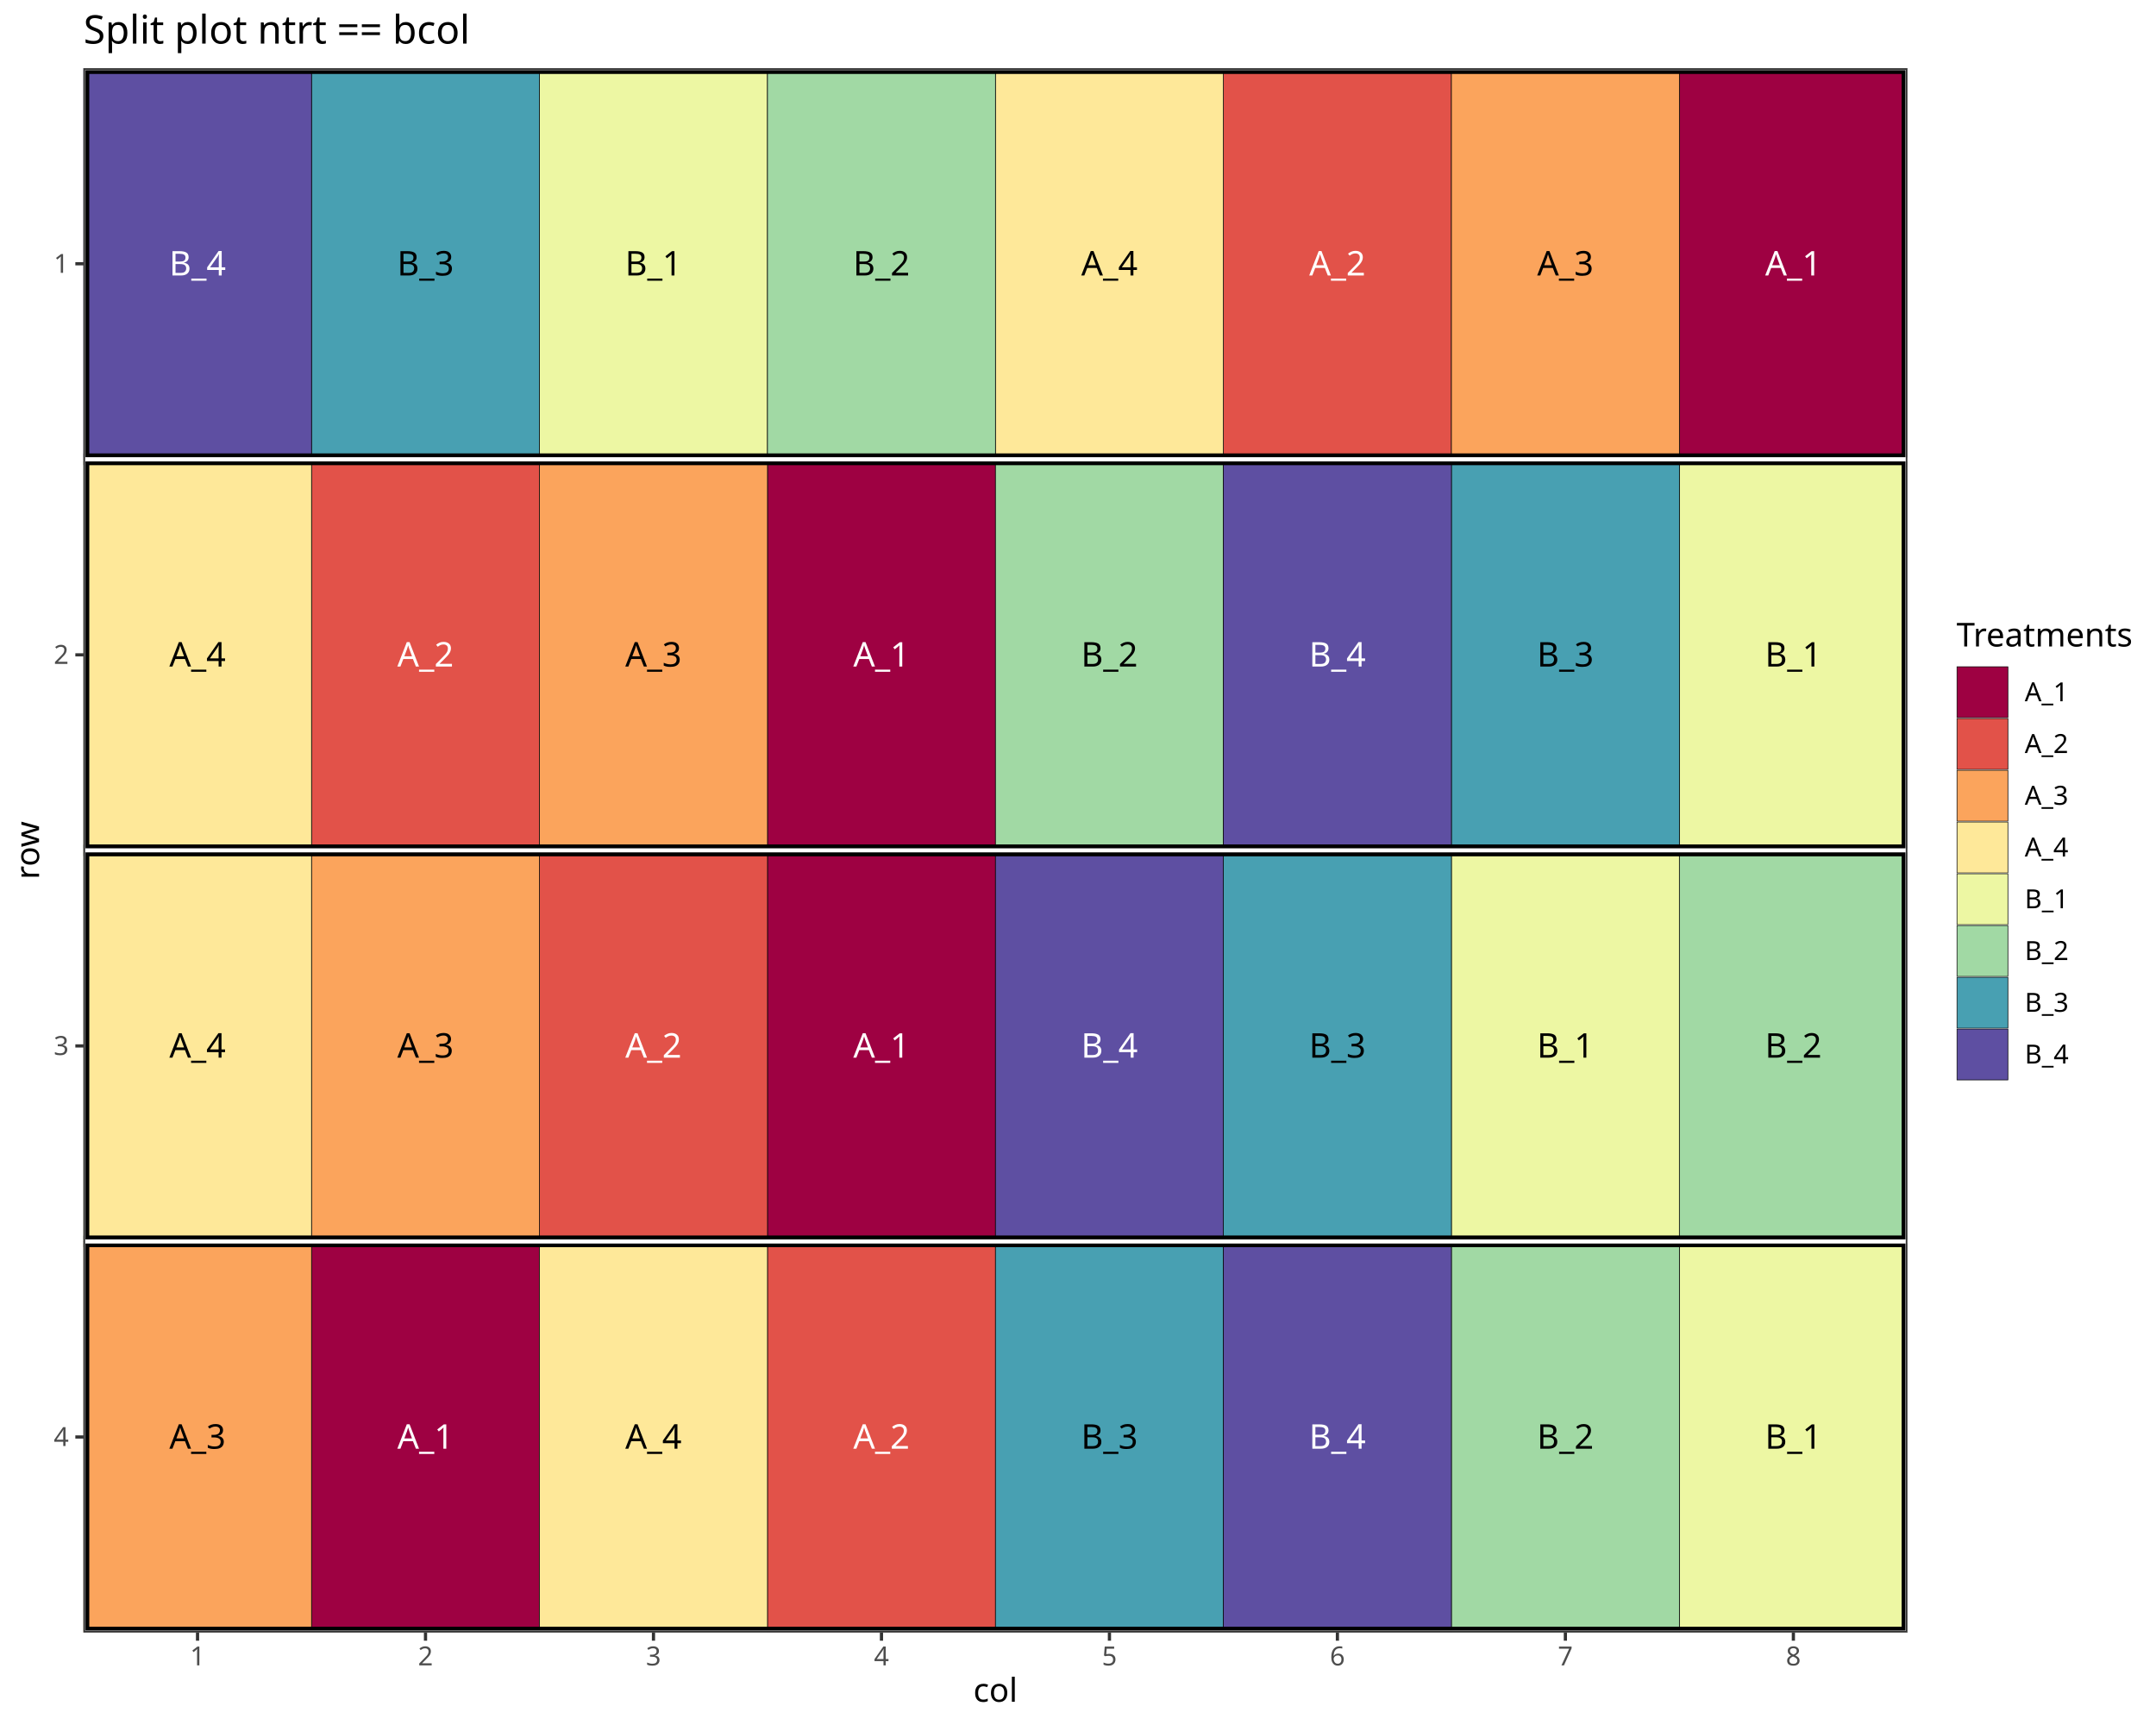
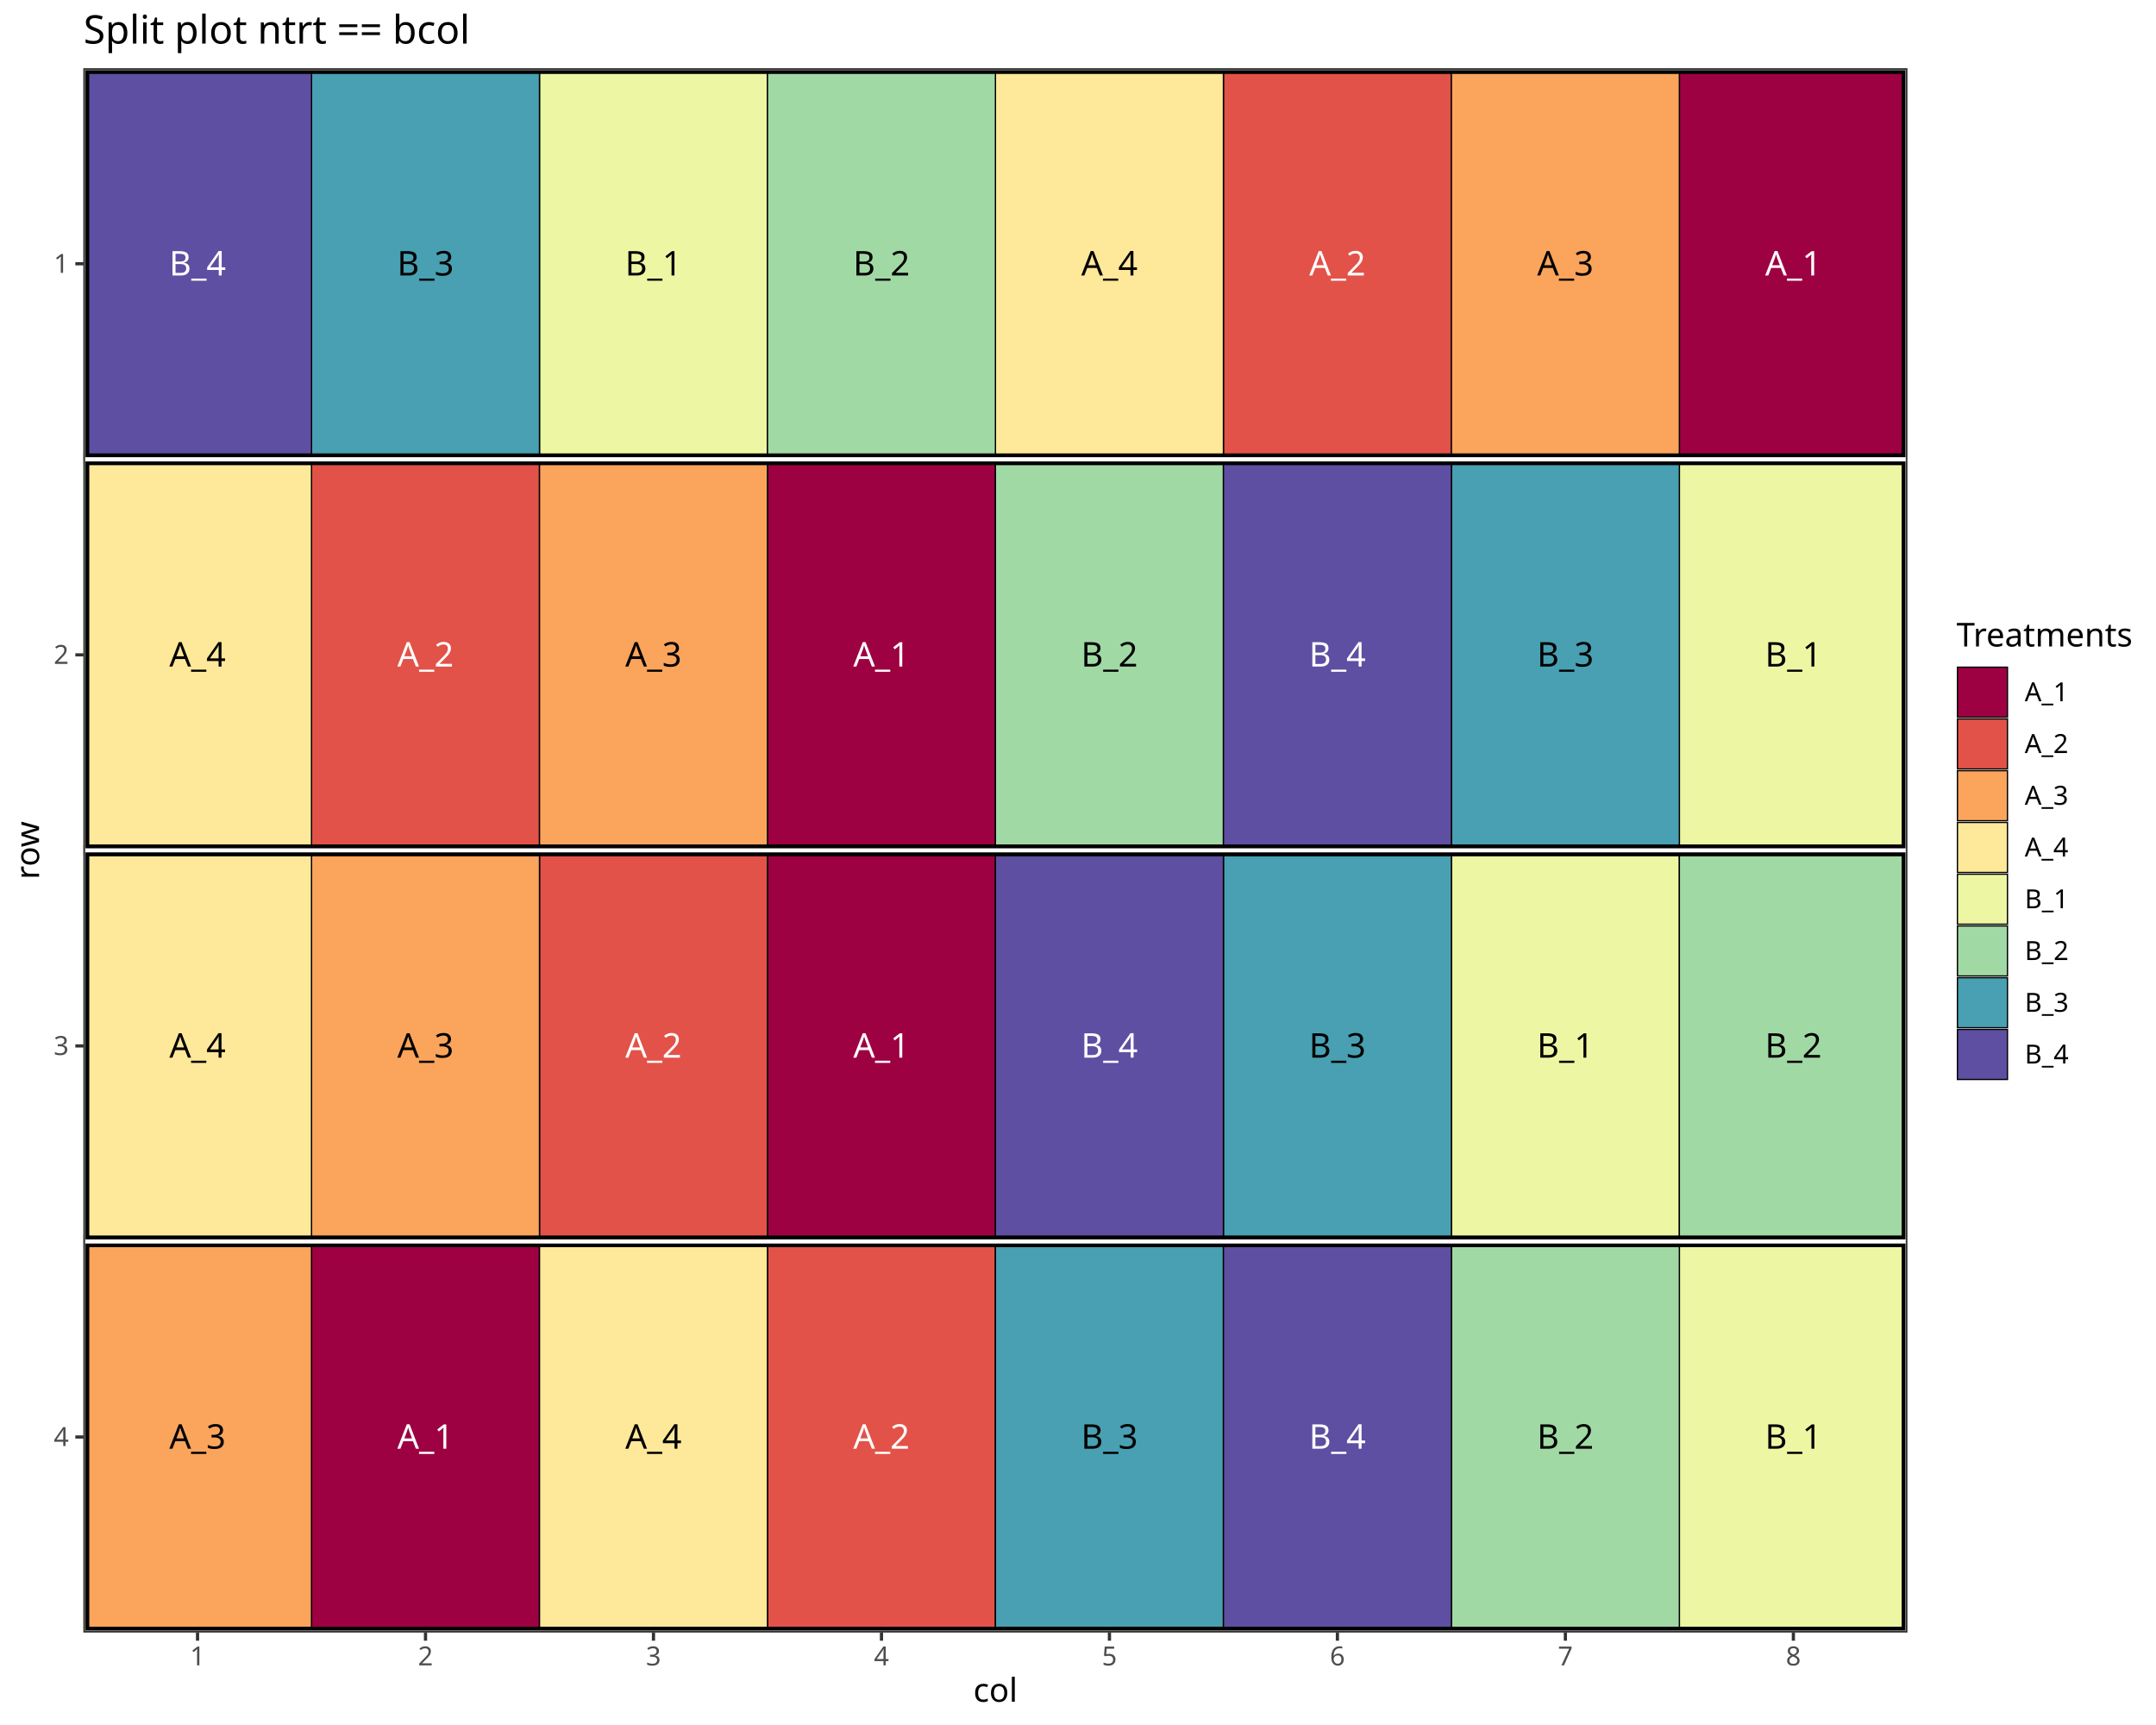
<svg xmlns="http://www.w3.org/2000/svg" class="svglite" data-engine-version="2.0" width="720.00pt" height="576.00pt" viewBox="0 0 720.00 576.00">
  <defs>
    <style type="text/css">
    .svglite line, .svglite polyline, .svglite polygon, .svglite path, .svglite rect, .svglite circle {
      fill: none;
      stroke: #000000;
      stroke-linecap: round;
      stroke-linejoin: round;
      stroke-miterlimit: 10.00;
    }
  </style>
  </defs>
  <rect width="100%" height="100%" style="stroke: none; fill: #FFFFFF;" />
  <defs>
    <clipPath id="cpMC4wMHw3MjAuMDB8MC4wMHw1NzYuMDA=">
      <rect x="0.00" y="0.00" width="720.00" height="576.00" />
    </clipPath>
  </defs>
  <g clip-path="url(#cpMC4wMHw3MjAuMDB8MC4wMHw1NzYuMDA=)">
    <rect x="0.00" y="0.00" width="720.00" height="576.00" style="stroke-width: 1.07; stroke: #FFFFFF; fill: #FFFFFF;" />
  </g>
  <defs>
    <clipPath id="cpMjcuOTB8NjM2Ljk2fDIyLjc4fDU0NS4xMQ==">
      <rect x="27.90" y="22.78" width="609.07" height="522.33" />
    </clipPath>
  </defs>
  <g clip-path="url(#cpMjcuOTB8NjM2Ljk2fDIyLjc4fDU0NS4xMQ==)">
    <rect x="27.90" y="22.78" width="609.07" height="522.33" style="stroke-width: 1.07; stroke: none; fill: #FFFFFF;" />
    <polyline points="27.90,22.78 636.96,22.78 " style="stroke-width: 0.53; stroke: #EBEBEB; stroke-linecap: butt;" />
    <polyline points="27.90,153.37 636.96,153.37 " style="stroke-width: 0.53; stroke: #EBEBEB; stroke-linecap: butt;" />
    <polyline points="27.90,283.95 636.96,283.95 " style="stroke-width: 0.53; stroke: #EBEBEB; stroke-linecap: butt;" />
    <polyline points="27.90,414.53 636.96,414.53 " style="stroke-width: 0.53; stroke: #EBEBEB; stroke-linecap: butt;" />
    <polyline points="27.90,545.11 636.96,545.11 " style="stroke-width: 0.53; stroke: #EBEBEB; stroke-linecap: butt;" />
    <polyline points="27.90,545.11 27.90,22.78 " style="stroke-width: 0.53; stroke: #EBEBEB; stroke-linecap: butt;" />
    <polyline points="104.03,545.11 104.03,22.78 " style="stroke-width: 0.53; stroke: #EBEBEB; stroke-linecap: butt;" />
    <polyline points="180.17,545.11 180.17,22.78 " style="stroke-width: 0.53; stroke: #EBEBEB; stroke-linecap: butt;" />
    <polyline points="256.30,545.11 256.30,22.78 " style="stroke-width: 0.53; stroke: #EBEBEB; stroke-linecap: butt;" />
    <polyline points="332.43,545.11 332.43,22.78 " style="stroke-width: 0.53; stroke: #EBEBEB; stroke-linecap: butt;" />
    <polyline points="408.57,545.11 408.57,22.78 " style="stroke-width: 0.53; stroke: #EBEBEB; stroke-linecap: butt;" />
    <polyline points="484.70,545.11 484.70,22.78 " style="stroke-width: 0.53; stroke: #EBEBEB; stroke-linecap: butt;" />
    <polyline points="560.83,545.11 560.83,22.78 " style="stroke-width: 0.53; stroke: #EBEBEB; stroke-linecap: butt;" />
    <polyline points="636.96,545.11 636.96,22.78 " style="stroke-width: 0.53; stroke: #EBEBEB; stroke-linecap: butt;" />
    <polyline points="27.90,88.07 636.96,88.07 " style="stroke-width: 1.07; stroke: #EBEBEB; stroke-linecap: butt;" />
    <polyline points="27.90,218.66 636.96,218.66 " style="stroke-width: 1.07; stroke: #EBEBEB; stroke-linecap: butt;" />
    <polyline points="27.90,349.24 636.96,349.24 " style="stroke-width: 1.07; stroke: #EBEBEB; stroke-linecap: butt;" />
    <polyline points="27.90,479.82 636.96,479.82 " style="stroke-width: 1.07; stroke: #EBEBEB; stroke-linecap: butt;" />
    <polyline points="65.97,545.11 65.97,22.78 " style="stroke-width: 1.07; stroke: #EBEBEB; stroke-linecap: butt;" />
    <polyline points="142.10,545.11 142.10,22.78 " style="stroke-width: 1.07; stroke: #EBEBEB; stroke-linecap: butt;" />
    <polyline points="218.23,545.11 218.23,22.78 " style="stroke-width: 1.07; stroke: #EBEBEB; stroke-linecap: butt;" />
    <polyline points="294.37,545.11 294.37,22.78 " style="stroke-width: 1.07; stroke: #EBEBEB; stroke-linecap: butt;" />
    <polyline points="370.50,545.11 370.50,22.78 " style="stroke-width: 1.07; stroke: #EBEBEB; stroke-linecap: butt;" />
    <polyline points="446.63,545.11 446.63,22.78 " style="stroke-width: 1.07; stroke: #EBEBEB; stroke-linecap: butt;" />
    <polyline points="522.76,545.11 522.76,22.78 " style="stroke-width: 1.07; stroke: #EBEBEB; stroke-linecap: butt;" />
    <polyline points="598.90,545.11 598.90,22.78 " style="stroke-width: 1.07; stroke: #EBEBEB; stroke-linecap: butt;" />
-     <rect x="560.83" y="22.78" width="76.13" height="130.58" style="stroke-width: 0.21; stroke-linecap: butt; stroke-linejoin: miter; fill: #9E0142;" />
-     <rect x="256.30" y="153.37" width="76.13" height="130.58" style="stroke-width: 0.21; stroke-linecap: butt; stroke-linejoin: miter; fill: #9E0142;" />
-     <rect x="104.03" y="414.53" width="76.13" height="130.58" style="stroke-width: 0.21; stroke-linecap: butt; stroke-linejoin: miter; fill: #9E0142;" />
-     <rect x="256.30" y="283.95" width="76.13" height="130.58" style="stroke-width: 0.21; stroke-linecap: butt; stroke-linejoin: miter; fill: #9E0142;" />
-     <rect x="408.57" y="22.78" width="76.13" height="130.58" style="stroke-width: 0.21; stroke-linecap: butt; stroke-linejoin: miter; fill: #E25249;" />
-     <rect x="256.30" y="414.53" width="76.13" height="130.58" style="stroke-width: 0.21; stroke-linecap: butt; stroke-linejoin: miter; fill: #E25249;" />
-     <rect x="104.03" y="153.37" width="76.13" height="130.58" style="stroke-width: 0.21; stroke-linecap: butt; stroke-linejoin: miter; fill: #E25249;" />
-     <rect x="180.17" y="283.95" width="76.13" height="130.58" style="stroke-width: 0.21; stroke-linecap: butt; stroke-linejoin: miter; fill: #E25249;" />
-     <rect x="104.03" y="283.95" width="76.13" height="130.58" style="stroke-width: 0.21; stroke-linecap: butt; stroke-linejoin: miter; fill: #FBA45C;" />
-     <rect x="484.70" y="22.78" width="76.13" height="130.58" style="stroke-width: 0.21; stroke-linecap: butt; stroke-linejoin: miter; fill: #FBA45C;" />
-     <rect x="27.90" y="414.53" width="76.13" height="130.58" style="stroke-width: 0.21; stroke-linecap: butt; stroke-linejoin: miter; fill: #FBA45C;" />
-     <rect x="180.17" y="153.37" width="76.13" height="130.58" style="stroke-width: 0.21; stroke-linecap: butt; stroke-linejoin: miter; fill: #FBA45C;" />
-     <rect x="332.43" y="22.78" width="76.13" height="130.58" style="stroke-width: 0.21; stroke-linecap: butt; stroke-linejoin: miter; fill: #FEE899;" />
-     <rect x="180.17" y="414.53" width="76.13" height="130.58" style="stroke-width: 0.21; stroke-linecap: butt; stroke-linejoin: miter; fill: #FEE899;" />
-     <rect x="27.90" y="153.37" width="76.13" height="130.58" style="stroke-width: 0.21; stroke-linecap: butt; stroke-linejoin: miter; fill: #FEE899;" />
-     <rect x="27.90" y="283.95" width="76.13" height="130.58" style="stroke-width: 0.21; stroke-linecap: butt; stroke-linejoin: miter; fill: #FEE899;" />
-     <rect x="560.83" y="153.37" width="76.13" height="130.58" style="stroke-width: 0.21; stroke-linecap: butt; stroke-linejoin: miter; fill: #EDF7A3;" />
-     <rect x="180.17" y="22.78" width="76.13" height="130.58" style="stroke-width: 0.21; stroke-linecap: butt; stroke-linejoin: miter; fill: #EDF7A3;" />
-     <rect x="560.83" y="414.53" width="76.13" height="130.58" style="stroke-width: 0.21; stroke-linecap: butt; stroke-linejoin: miter; fill: #EDF7A3;" />
-     <rect x="484.70" y="283.95" width="76.13" height="130.58" style="stroke-width: 0.21; stroke-linecap: butt; stroke-linejoin: miter; fill: #EDF7A3;" />
-     <rect x="256.30" y="22.78" width="76.13" height="130.58" style="stroke-width: 0.21; stroke-linecap: butt; stroke-linejoin: miter; fill: #A1D9A4;" />
-     <rect x="332.43" y="153.37" width="76.13" height="130.58" style="stroke-width: 0.21; stroke-linecap: butt; stroke-linejoin: miter; fill: #A1D9A4;" />
-     <rect x="484.70" y="414.53" width="76.13" height="130.58" style="stroke-width: 0.21; stroke-linecap: butt; stroke-linejoin: miter; fill: #A1D9A4;" />
-     <rect x="560.83" y="283.95" width="76.13" height="130.58" style="stroke-width: 0.21; stroke-linecap: butt; stroke-linejoin: miter; fill: #A1D9A4;" />
-     <rect x="484.70" y="153.37" width="76.13" height="130.58" style="stroke-width: 0.21; stroke-linecap: butt; stroke-linejoin: miter; fill: #48A0B2;" />
-     <rect x="332.43" y="414.53" width="76.13" height="130.58" style="stroke-width: 0.21; stroke-linecap: butt; stroke-linejoin: miter; fill: #48A0B2;" />
-     <rect x="104.03" y="22.78" width="76.13" height="130.58" style="stroke-width: 0.21; stroke-linecap: butt; stroke-linejoin: miter; fill: #48A0B2;" />
-     <rect x="408.57" y="283.95" width="76.13" height="130.58" style="stroke-width: 0.21; stroke-linecap: butt; stroke-linejoin: miter; fill: #48A0B2;" />
-     <rect x="27.90" y="22.78" width="76.13" height="130.58" style="stroke-width: 0.21; stroke-linecap: butt; stroke-linejoin: miter; fill: #5E4FA2;" />
-     <rect x="408.57" y="153.37" width="76.13" height="130.58" style="stroke-width: 0.21; stroke-linecap: butt; stroke-linejoin: miter; fill: #5E4FA2;" />
-     <rect x="332.43" y="283.95" width="76.13" height="130.58" style="stroke-width: 0.21; stroke-linecap: butt; stroke-linejoin: miter; fill: #5E4FA2;" />
-     <rect x="408.57" y="414.53" width="76.13" height="130.58" style="stroke-width: 0.21; stroke-linecap: butt; stroke-linejoin: miter; fill: #5E4FA2;" />
+     <rect x="560.83" y="22.78" width="76.13" height="130.58" style="stroke-width: 0.43; stroke-linecap: butt; stroke-linejoin: miter; fill: #9E0142;" />
+     <rect x="256.30" y="153.37" width="76.13" height="130.58" style="stroke-width: 0.43; stroke-linecap: butt; stroke-linejoin: miter; fill: #9E0142;" />
+     <rect x="104.03" y="414.53" width="76.13" height="130.58" style="stroke-width: 0.43; stroke-linecap: butt; stroke-linejoin: miter; fill: #9E0142;" />
+     <rect x="256.30" y="283.95" width="76.13" height="130.58" style="stroke-width: 0.43; stroke-linecap: butt; stroke-linejoin: miter; fill: #9E0142;" />
+     <rect x="408.57" y="22.78" width="76.13" height="130.58" style="stroke-width: 0.43; stroke-linecap: butt; stroke-linejoin: miter; fill: #E25249;" />
+     <rect x="256.30" y="414.53" width="76.13" height="130.58" style="stroke-width: 0.43; stroke-linecap: butt; stroke-linejoin: miter; fill: #E25249;" />
+     <rect x="104.03" y="153.37" width="76.13" height="130.58" style="stroke-width: 0.43; stroke-linecap: butt; stroke-linejoin: miter; fill: #E25249;" />
+     <rect x="180.17" y="283.95" width="76.13" height="130.58" style="stroke-width: 0.43; stroke-linecap: butt; stroke-linejoin: miter; fill: #E25249;" />
+     <rect x="104.03" y="283.95" width="76.13" height="130.58" style="stroke-width: 0.43; stroke-linecap: butt; stroke-linejoin: miter; fill: #FBA45C;" />
+     <rect x="484.70" y="22.78" width="76.13" height="130.58" style="stroke-width: 0.43; stroke-linecap: butt; stroke-linejoin: miter; fill: #FBA45C;" />
+     <rect x="27.90" y="414.53" width="76.13" height="130.58" style="stroke-width: 0.43; stroke-linecap: butt; stroke-linejoin: miter; fill: #FBA45C;" />
+     <rect x="180.17" y="153.37" width="76.13" height="130.58" style="stroke-width: 0.43; stroke-linecap: butt; stroke-linejoin: miter; fill: #FBA45C;" />
+     <rect x="332.43" y="22.78" width="76.13" height="130.58" style="stroke-width: 0.43; stroke-linecap: butt; stroke-linejoin: miter; fill: #FEE899;" />
+     <rect x="180.17" y="414.53" width="76.13" height="130.58" style="stroke-width: 0.43; stroke-linecap: butt; stroke-linejoin: miter; fill: #FEE899;" />
+     <rect x="27.90" y="153.37" width="76.13" height="130.58" style="stroke-width: 0.43; stroke-linecap: butt; stroke-linejoin: miter; fill: #FEE899;" />
+     <rect x="27.90" y="283.95" width="76.13" height="130.58" style="stroke-width: 0.43; stroke-linecap: butt; stroke-linejoin: miter; fill: #FEE899;" />
+     <rect x="560.83" y="153.37" width="76.13" height="130.58" style="stroke-width: 0.43; stroke-linecap: butt; stroke-linejoin: miter; fill: #EDF7A3;" />
+     <rect x="180.17" y="22.78" width="76.13" height="130.58" style="stroke-width: 0.43; stroke-linecap: butt; stroke-linejoin: miter; fill: #EDF7A3;" />
+     <rect x="560.83" y="414.53" width="76.13" height="130.58" style="stroke-width: 0.43; stroke-linecap: butt; stroke-linejoin: miter; fill: #EDF7A3;" />
+     <rect x="484.70" y="283.95" width="76.13" height="130.58" style="stroke-width: 0.43; stroke-linecap: butt; stroke-linejoin: miter; fill: #EDF7A3;" />
+     <rect x="256.30" y="22.78" width="76.13" height="130.58" style="stroke-width: 0.43; stroke-linecap: butt; stroke-linejoin: miter; fill: #A1D9A4;" />
+     <rect x="332.43" y="153.37" width="76.13" height="130.58" style="stroke-width: 0.43; stroke-linecap: butt; stroke-linejoin: miter; fill: #A1D9A4;" />
+     <rect x="484.70" y="414.53" width="76.13" height="130.58" style="stroke-width: 0.43; stroke-linecap: butt; stroke-linejoin: miter; fill: #A1D9A4;" />
+     <rect x="560.83" y="283.95" width="76.13" height="130.58" style="stroke-width: 0.43; stroke-linecap: butt; stroke-linejoin: miter; fill: #A1D9A4;" />
+     <rect x="484.70" y="153.37" width="76.13" height="130.58" style="stroke-width: 0.43; stroke-linecap: butt; stroke-linejoin: miter; fill: #48A0B2;" />
+     <rect x="332.43" y="414.53" width="76.13" height="130.58" style="stroke-width: 0.43; stroke-linecap: butt; stroke-linejoin: miter; fill: #48A0B2;" />
+     <rect x="104.03" y="22.78" width="76.13" height="130.58" style="stroke-width: 0.43; stroke-linecap: butt; stroke-linejoin: miter; fill: #48A0B2;" />
+     <rect x="408.57" y="283.95" width="76.13" height="130.58" style="stroke-width: 0.43; stroke-linecap: butt; stroke-linejoin: miter; fill: #48A0B2;" />
+     <rect x="27.90" y="22.78" width="76.13" height="130.58" style="stroke-width: 0.43; stroke-linecap: butt; stroke-linejoin: miter; fill: #5E4FA2;" />
+     <rect x="408.57" y="153.37" width="76.13" height="130.58" style="stroke-width: 0.43; stroke-linecap: butt; stroke-linejoin: miter; fill: #5E4FA2;" />
+     <rect x="332.43" y="283.95" width="76.13" height="130.58" style="stroke-width: 0.43; stroke-linecap: butt; stroke-linejoin: miter; fill: #5E4FA2;" />
+     <rect x="408.57" y="414.53" width="76.13" height="130.58" style="stroke-width: 0.43; stroke-linecap: butt; stroke-linejoin: miter; fill: #5E4FA2;" />
    <text x="598.90" y="91.99" text-anchor="middle" style="font-size: 11.38px; fill: #FFFFFF; font-family: sans;" textLength="20.25px" lengthAdjust="spacingAndGlyphs">A_1</text>
    <text x="294.37" y="222.57" text-anchor="middle" style="font-size: 11.38px; fill: #FFFFFF; font-family: sans;" textLength="20.25px" lengthAdjust="spacingAndGlyphs">A_1</text>
    <text x="142.10" y="483.74" text-anchor="middle" style="font-size: 11.38px; fill: #FFFFFF; font-family: sans;" textLength="20.25px" lengthAdjust="spacingAndGlyphs">A_1</text>
    <text x="294.37" y="353.16" text-anchor="middle" style="font-size: 11.38px; fill: #FFFFFF; font-family: sans;" textLength="20.25px" lengthAdjust="spacingAndGlyphs">A_1</text>
    <text x="446.63" y="91.99" text-anchor="middle" style="font-size: 11.38px; fill: #FFFFFF; font-family: sans;" textLength="20.25px" lengthAdjust="spacingAndGlyphs">A_2</text>
    <text x="294.37" y="483.74" text-anchor="middle" style="font-size: 11.38px; fill: #FFFFFF; font-family: sans;" textLength="20.25px" lengthAdjust="spacingAndGlyphs">A_2</text>
    <text x="142.10" y="222.57" text-anchor="middle" style="font-size: 11.38px; fill: #FFFFFF; font-family: sans;" textLength="20.25px" lengthAdjust="spacingAndGlyphs">A_2</text>
    <text x="218.23" y="353.16" text-anchor="middle" style="font-size: 11.38px; fill: #FFFFFF; font-family: sans;" textLength="20.25px" lengthAdjust="spacingAndGlyphs">A_2</text>
    <text x="142.10" y="353.16" text-anchor="middle" style="font-size: 11.38px; font-family: sans;" textLength="20.25px" lengthAdjust="spacingAndGlyphs">A_3</text>
    <text x="522.76" y="91.99" text-anchor="middle" style="font-size: 11.38px; font-family: sans;" textLength="20.25px" lengthAdjust="spacingAndGlyphs">A_3</text>
    <text x="65.97" y="483.74" text-anchor="middle" style="font-size: 11.38px; font-family: sans;" textLength="20.25px" lengthAdjust="spacingAndGlyphs">A_3</text>
    <text x="218.23" y="222.57" text-anchor="middle" style="font-size: 11.38px; font-family: sans;" textLength="20.25px" lengthAdjust="spacingAndGlyphs">A_3</text>
    <text x="370.50" y="91.99" text-anchor="middle" style="font-size: 11.38px; font-family: sans;" textLength="20.25px" lengthAdjust="spacingAndGlyphs">A_4</text>
    <text x="218.23" y="483.74" text-anchor="middle" style="font-size: 11.38px; font-family: sans;" textLength="20.25px" lengthAdjust="spacingAndGlyphs">A_4</text>
    <text x="65.97" y="222.57" text-anchor="middle" style="font-size: 11.38px; font-family: sans;" textLength="20.25px" lengthAdjust="spacingAndGlyphs">A_4</text>
    <text x="65.97" y="353.16" text-anchor="middle" style="font-size: 11.38px; font-family: sans;" textLength="20.25px" lengthAdjust="spacingAndGlyphs">A_4</text>
    <text x="598.90" y="222.57" text-anchor="middle" style="font-size: 11.38px; font-family: sans;" textLength="20.25px" lengthAdjust="spacingAndGlyphs">B_1</text>
    <text x="218.23" y="91.99" text-anchor="middle" style="font-size: 11.38px; font-family: sans;" textLength="20.25px" lengthAdjust="spacingAndGlyphs">B_1</text>
    <text x="598.90" y="483.74" text-anchor="middle" style="font-size: 11.38px; font-family: sans;" textLength="20.25px" lengthAdjust="spacingAndGlyphs">B_1</text>
    <text x="522.76" y="353.16" text-anchor="middle" style="font-size: 11.38px; font-family: sans;" textLength="20.25px" lengthAdjust="spacingAndGlyphs">B_1</text>
    <text x="294.37" y="91.99" text-anchor="middle" style="font-size: 11.38px; font-family: sans;" textLength="20.25px" lengthAdjust="spacingAndGlyphs">B_2</text>
    <text x="370.50" y="222.57" text-anchor="middle" style="font-size: 11.38px; font-family: sans;" textLength="20.25px" lengthAdjust="spacingAndGlyphs">B_2</text>
    <text x="522.76" y="483.74" text-anchor="middle" style="font-size: 11.38px; font-family: sans;" textLength="20.25px" lengthAdjust="spacingAndGlyphs">B_2</text>
    <text x="598.90" y="353.16" text-anchor="middle" style="font-size: 11.38px; font-family: sans;" textLength="20.25px" lengthAdjust="spacingAndGlyphs">B_2</text>
    <text x="522.76" y="222.57" text-anchor="middle" style="font-size: 11.38px; font-family: sans;" textLength="20.25px" lengthAdjust="spacingAndGlyphs">B_3</text>
    <text x="370.50" y="483.74" text-anchor="middle" style="font-size: 11.38px; font-family: sans;" textLength="20.25px" lengthAdjust="spacingAndGlyphs">B_3</text>
    <text x="142.10" y="91.99" text-anchor="middle" style="font-size: 11.38px; font-family: sans;" textLength="20.25px" lengthAdjust="spacingAndGlyphs">B_3</text>
    <text x="446.63" y="353.16" text-anchor="middle" style="font-size: 11.38px; font-family: sans;" textLength="20.25px" lengthAdjust="spacingAndGlyphs">B_3</text>
    <text x="65.97" y="91.99" text-anchor="middle" style="font-size: 11.38px; fill: #FFFFFF; font-family: sans;" textLength="20.25px" lengthAdjust="spacingAndGlyphs">B_4</text>
    <text x="446.63" y="222.57" text-anchor="middle" style="font-size: 11.38px; fill: #FFFFFF; font-family: sans;" textLength="20.25px" lengthAdjust="spacingAndGlyphs">B_4</text>
    <text x="370.50" y="353.16" text-anchor="middle" style="font-size: 11.38px; fill: #FFFFFF; font-family: sans;" textLength="20.25px" lengthAdjust="spacingAndGlyphs">B_4</text>
    <text x="446.63" y="483.74" text-anchor="middle" style="font-size: 11.38px; fill: #FFFFFF; font-family: sans;" textLength="20.25px" lengthAdjust="spacingAndGlyphs">B_4</text>
    <rect x="27.90" y="22.78" width="609.07" height="130.58" style="stroke-width: 3.84; stroke-linecap: butt; stroke-linejoin: miter;" />
    <rect x="27.90" y="153.37" width="609.07" height="130.58" style="stroke-width: 3.84; stroke-linecap: butt; stroke-linejoin: miter;" />
    <rect x="27.90" y="283.95" width="609.07" height="130.58" style="stroke-width: 3.84; stroke-linecap: butt; stroke-linejoin: miter;" />
    <rect x="27.90" y="414.53" width="609.07" height="130.58" style="stroke-width: 3.84; stroke-linecap: butt; stroke-linejoin: miter;" />
    <rect x="27.90" y="22.78" width="609.07" height="130.58" style="stroke-width: 1.28; stroke: #FFFFFF; stroke-linecap: butt; stroke-linejoin: miter;" />
    <rect x="27.90" y="153.37" width="609.07" height="130.58" style="stroke-width: 1.28; stroke: #FFFFFF; stroke-linecap: butt; stroke-linejoin: miter;" />
    <rect x="27.90" y="283.95" width="609.07" height="130.58" style="stroke-width: 1.28; stroke: #FFFFFF; stroke-linecap: butt; stroke-linejoin: miter;" />
    <rect x="27.90" y="414.53" width="609.07" height="130.58" style="stroke-width: 1.28; stroke: #FFFFFF; stroke-linecap: butt; stroke-linejoin: miter;" />
    <rect x="27.90" y="22.78" width="609.07" height="522.33" style="stroke-width: 1.07; stroke: #333333;" />
  </g>
  <g clip-path="url(#cpMC4wMHw3MjAuMDB8MC4wMHw1NzYuMDA=)">
    <text x="22.97" y="91.10" text-anchor="end" style="font-size: 8.80px; fill: #4D4D4D; font-family: sans;" textLength="4.89px" lengthAdjust="spacingAndGlyphs">1</text>
    <text x="22.97" y="221.68" text-anchor="end" style="font-size: 8.80px; fill: #4D4D4D; font-family: sans;" textLength="4.89px" lengthAdjust="spacingAndGlyphs">2</text>
    <text x="22.97" y="352.27" text-anchor="end" style="font-size: 8.80px; fill: #4D4D4D; font-family: sans;" textLength="4.89px" lengthAdjust="spacingAndGlyphs">3</text>
    <text x="22.97" y="482.85" text-anchor="end" style="font-size: 8.80px; fill: #4D4D4D; font-family: sans;" textLength="4.89px" lengthAdjust="spacingAndGlyphs">4</text>
    <polyline points="25.16,88.07 27.90,88.07 " style="stroke-width: 1.07; stroke: #333333; stroke-linecap: butt;" />
    <polyline points="25.16,218.66 27.90,218.66 " style="stroke-width: 1.07; stroke: #333333; stroke-linecap: butt;" />
    <polyline points="25.16,349.24 27.90,349.24 " style="stroke-width: 1.07; stroke: #333333; stroke-linecap: butt;" />
    <polyline points="25.16,479.82 27.90,479.82 " style="stroke-width: 1.07; stroke: #333333; stroke-linecap: butt;" />
    <polyline points="65.97,547.85 65.97,545.11 " style="stroke-width: 1.07; stroke: #333333; stroke-linecap: butt;" />
    <polyline points="142.10,547.85 142.10,545.11 " style="stroke-width: 1.07; stroke: #333333; stroke-linecap: butt;" />
    <polyline points="218.23,547.85 218.23,545.11 " style="stroke-width: 1.07; stroke: #333333; stroke-linecap: butt;" />
    <polyline points="294.37,547.85 294.37,545.11 " style="stroke-width: 1.07; stroke: #333333; stroke-linecap: butt;" />
    <polyline points="370.50,547.85 370.50,545.11 " style="stroke-width: 1.07; stroke: #333333; stroke-linecap: butt;" />
    <polyline points="446.63,547.85 446.63,545.11 " style="stroke-width: 1.07; stroke: #333333; stroke-linecap: butt;" />
    <polyline points="522.76,547.85 522.76,545.11 " style="stroke-width: 1.07; stroke: #333333; stroke-linecap: butt;" />
    <polyline points="598.90,547.85 598.90,545.11 " style="stroke-width: 1.07; stroke: #333333; stroke-linecap: butt;" />
    <text x="65.97" y="556.10" text-anchor="middle" style="font-size: 8.80px; fill: #4D4D4D; font-family: sans;" textLength="4.89px" lengthAdjust="spacingAndGlyphs">1</text>
    <text x="142.10" y="556.10" text-anchor="middle" style="font-size: 8.80px; fill: #4D4D4D; font-family: sans;" textLength="4.89px" lengthAdjust="spacingAndGlyphs">2</text>
    <text x="218.23" y="556.10" text-anchor="middle" style="font-size: 8.80px; fill: #4D4D4D; font-family: sans;" textLength="4.89px" lengthAdjust="spacingAndGlyphs">3</text>
    <text x="294.37" y="556.10" text-anchor="middle" style="font-size: 8.80px; fill: #4D4D4D; font-family: sans;" textLength="4.89px" lengthAdjust="spacingAndGlyphs">4</text>
    <text x="370.50" y="556.10" text-anchor="middle" style="font-size: 8.80px; fill: #4D4D4D; font-family: sans;" textLength="4.89px" lengthAdjust="spacingAndGlyphs">5</text>
    <text x="446.63" y="556.10" text-anchor="middle" style="font-size: 8.80px; fill: #4D4D4D; font-family: sans;" textLength="4.89px" lengthAdjust="spacingAndGlyphs">6</text>
    <text x="522.76" y="556.10" text-anchor="middle" style="font-size: 8.80px; fill: #4D4D4D; font-family: sans;" textLength="4.89px" lengthAdjust="spacingAndGlyphs">7</text>
    <text x="598.90" y="556.10" text-anchor="middle" style="font-size: 8.80px; fill: #4D4D4D; font-family: sans;" textLength="4.89px" lengthAdjust="spacingAndGlyphs">8</text>
    <text x="332.43" y="568.24" text-anchor="middle" style="font-size: 11.00px; font-family: sans;" textLength="14.06px" lengthAdjust="spacingAndGlyphs">col</text>
    <text transform="translate(13.05,283.95) rotate(-90)" text-anchor="middle" style="font-size: 11.00px; font-family: sans;" textLength="17.73px" lengthAdjust="spacingAndGlyphs">row</text>
    <rect x="647.92" y="201.68" width="66.60" height="164.53" style="stroke-width: 1.07; stroke: none; fill: #FFFFFF;" />
    <text x="653.40" y="215.87" style="font-size: 11.00px; font-family: sans;" textLength="55.64px" lengthAdjust="spacingAndGlyphs">Treatments</text>
    <rect x="653.40" y="222.49" width="17.28" height="17.28" style="stroke-width: 1.07; stroke: none; fill: #FFFFFF;" />
-     <rect x="653.54" y="222.64" width="17.00" height="17.00" style="stroke-width: 0.21; stroke-linecap: butt; stroke-linejoin: miter; fill: #9E0142;" />
+     <rect x="653.69" y="222.78" width="16.71" height="16.71" style="stroke-width: 0.43; stroke-linecap: butt; stroke-linejoin: miter; fill: #9E0142;" />
    <rect x="653.40" y="239.77" width="17.28" height="17.28" style="stroke-width: 1.07; stroke: none; fill: #FFFFFF;" />
-     <rect x="653.54" y="239.92" width="17.00" height="17.00" style="stroke-width: 0.21; stroke-linecap: butt; stroke-linejoin: miter; fill: #E25249;" />
+     <rect x="653.69" y="240.06" width="16.71" height="16.71" style="stroke-width: 0.43; stroke-linecap: butt; stroke-linejoin: miter; fill: #E25249;" />
    <rect x="653.40" y="257.05" width="17.28" height="17.28" style="stroke-width: 1.07; stroke: none; fill: #FFFFFF;" />
-     <rect x="653.54" y="257.20" width="17.00" height="17.00" style="stroke-width: 0.21; stroke-linecap: butt; stroke-linejoin: miter; fill: #FBA45C;" />
+     <rect x="653.69" y="257.34" width="16.71" height="16.71" style="stroke-width: 0.43; stroke-linecap: butt; stroke-linejoin: miter; fill: #FBA45C;" />
    <rect x="653.40" y="274.33" width="17.28" height="17.28" style="stroke-width: 1.07; stroke: none; fill: #FFFFFF;" />
-     <rect x="653.54" y="274.48" width="17.00" height="17.00" style="stroke-width: 0.21; stroke-linecap: butt; stroke-linejoin: miter; fill: #FEE899;" />
+     <rect x="653.69" y="274.62" width="16.71" height="16.71" style="stroke-width: 0.43; stroke-linecap: butt; stroke-linejoin: miter; fill: #FEE899;" />
    <rect x="653.40" y="291.61" width="17.28" height="17.28" style="stroke-width: 1.07; stroke: none; fill: #FFFFFF;" />
-     <rect x="653.54" y="291.76" width="17.00" height="17.00" style="stroke-width: 0.21; stroke-linecap: butt; stroke-linejoin: miter; fill: #EDF7A3;" />
+     <rect x="653.69" y="291.90" width="16.71" height="16.71" style="stroke-width: 0.43; stroke-linecap: butt; stroke-linejoin: miter; fill: #EDF7A3;" />
    <rect x="653.40" y="308.89" width="17.28" height="17.28" style="stroke-width: 1.07; stroke: none; fill: #FFFFFF;" />
-     <rect x="653.54" y="309.04" width="17.00" height="17.00" style="stroke-width: 0.21; stroke-linecap: butt; stroke-linejoin: miter; fill: #A1D9A4;" />
+     <rect x="653.69" y="309.18" width="16.71" height="16.71" style="stroke-width: 0.43; stroke-linecap: butt; stroke-linejoin: miter; fill: #A1D9A4;" />
    <rect x="653.40" y="326.17" width="17.28" height="17.28" style="stroke-width: 1.07; stroke: none; fill: #FFFFFF;" />
-     <rect x="653.54" y="326.32" width="17.00" height="17.00" style="stroke-width: 0.21; stroke-linecap: butt; stroke-linejoin: miter; fill: #48A0B2;" />
+     <rect x="653.69" y="326.46" width="16.71" height="16.71" style="stroke-width: 0.43; stroke-linecap: butt; stroke-linejoin: miter; fill: #48A0B2;" />
    <rect x="653.40" y="343.45" width="17.28" height="17.28" style="stroke-width: 1.07; stroke: none; fill: #FFFFFF;" />
-     <rect x="653.54" y="343.60" width="17.00" height="17.00" style="stroke-width: 0.21; stroke-linecap: butt; stroke-linejoin: miter; fill: #5E4FA2;" />
+     <rect x="653.69" y="343.74" width="16.71" height="16.71" style="stroke-width: 0.43; stroke-linecap: butt; stroke-linejoin: miter; fill: #5E4FA2;" />
    <text x="676.16" y="234.16" style="font-size: 8.80px; font-family: sans;" textLength="15.66px" lengthAdjust="spacingAndGlyphs">A_1</text>
    <text x="676.16" y="251.44" style="font-size: 8.80px; font-family: sans;" textLength="15.66px" lengthAdjust="spacingAndGlyphs">A_2</text>
    <text x="676.16" y="268.72" style="font-size: 8.80px; font-family: sans;" textLength="15.66px" lengthAdjust="spacingAndGlyphs">A_3</text>
    <text x="676.16" y="286.00" style="font-size: 8.80px; font-family: sans;" textLength="15.66px" lengthAdjust="spacingAndGlyphs">A_4</text>
    <text x="676.16" y="303.28" style="font-size: 8.80px; font-family: sans;" textLength="15.66px" lengthAdjust="spacingAndGlyphs">B_1</text>
    <text x="676.16" y="320.56" style="font-size: 8.80px; font-family: sans;" textLength="15.66px" lengthAdjust="spacingAndGlyphs">B_2</text>
    <text x="676.16" y="337.84" style="font-size: 8.80px; font-family: sans;" textLength="15.66px" lengthAdjust="spacingAndGlyphs">B_3</text>
    <text x="676.16" y="355.12" style="font-size: 8.80px; font-family: sans;" textLength="15.66px" lengthAdjust="spacingAndGlyphs">B_4</text>
    <text x="27.90" y="14.56" style="font-size: 13.20px; font-family: sans;" textLength="120.34px" lengthAdjust="spacingAndGlyphs">Split plot ntrt == bcol</text>
  </g>
</svg>
